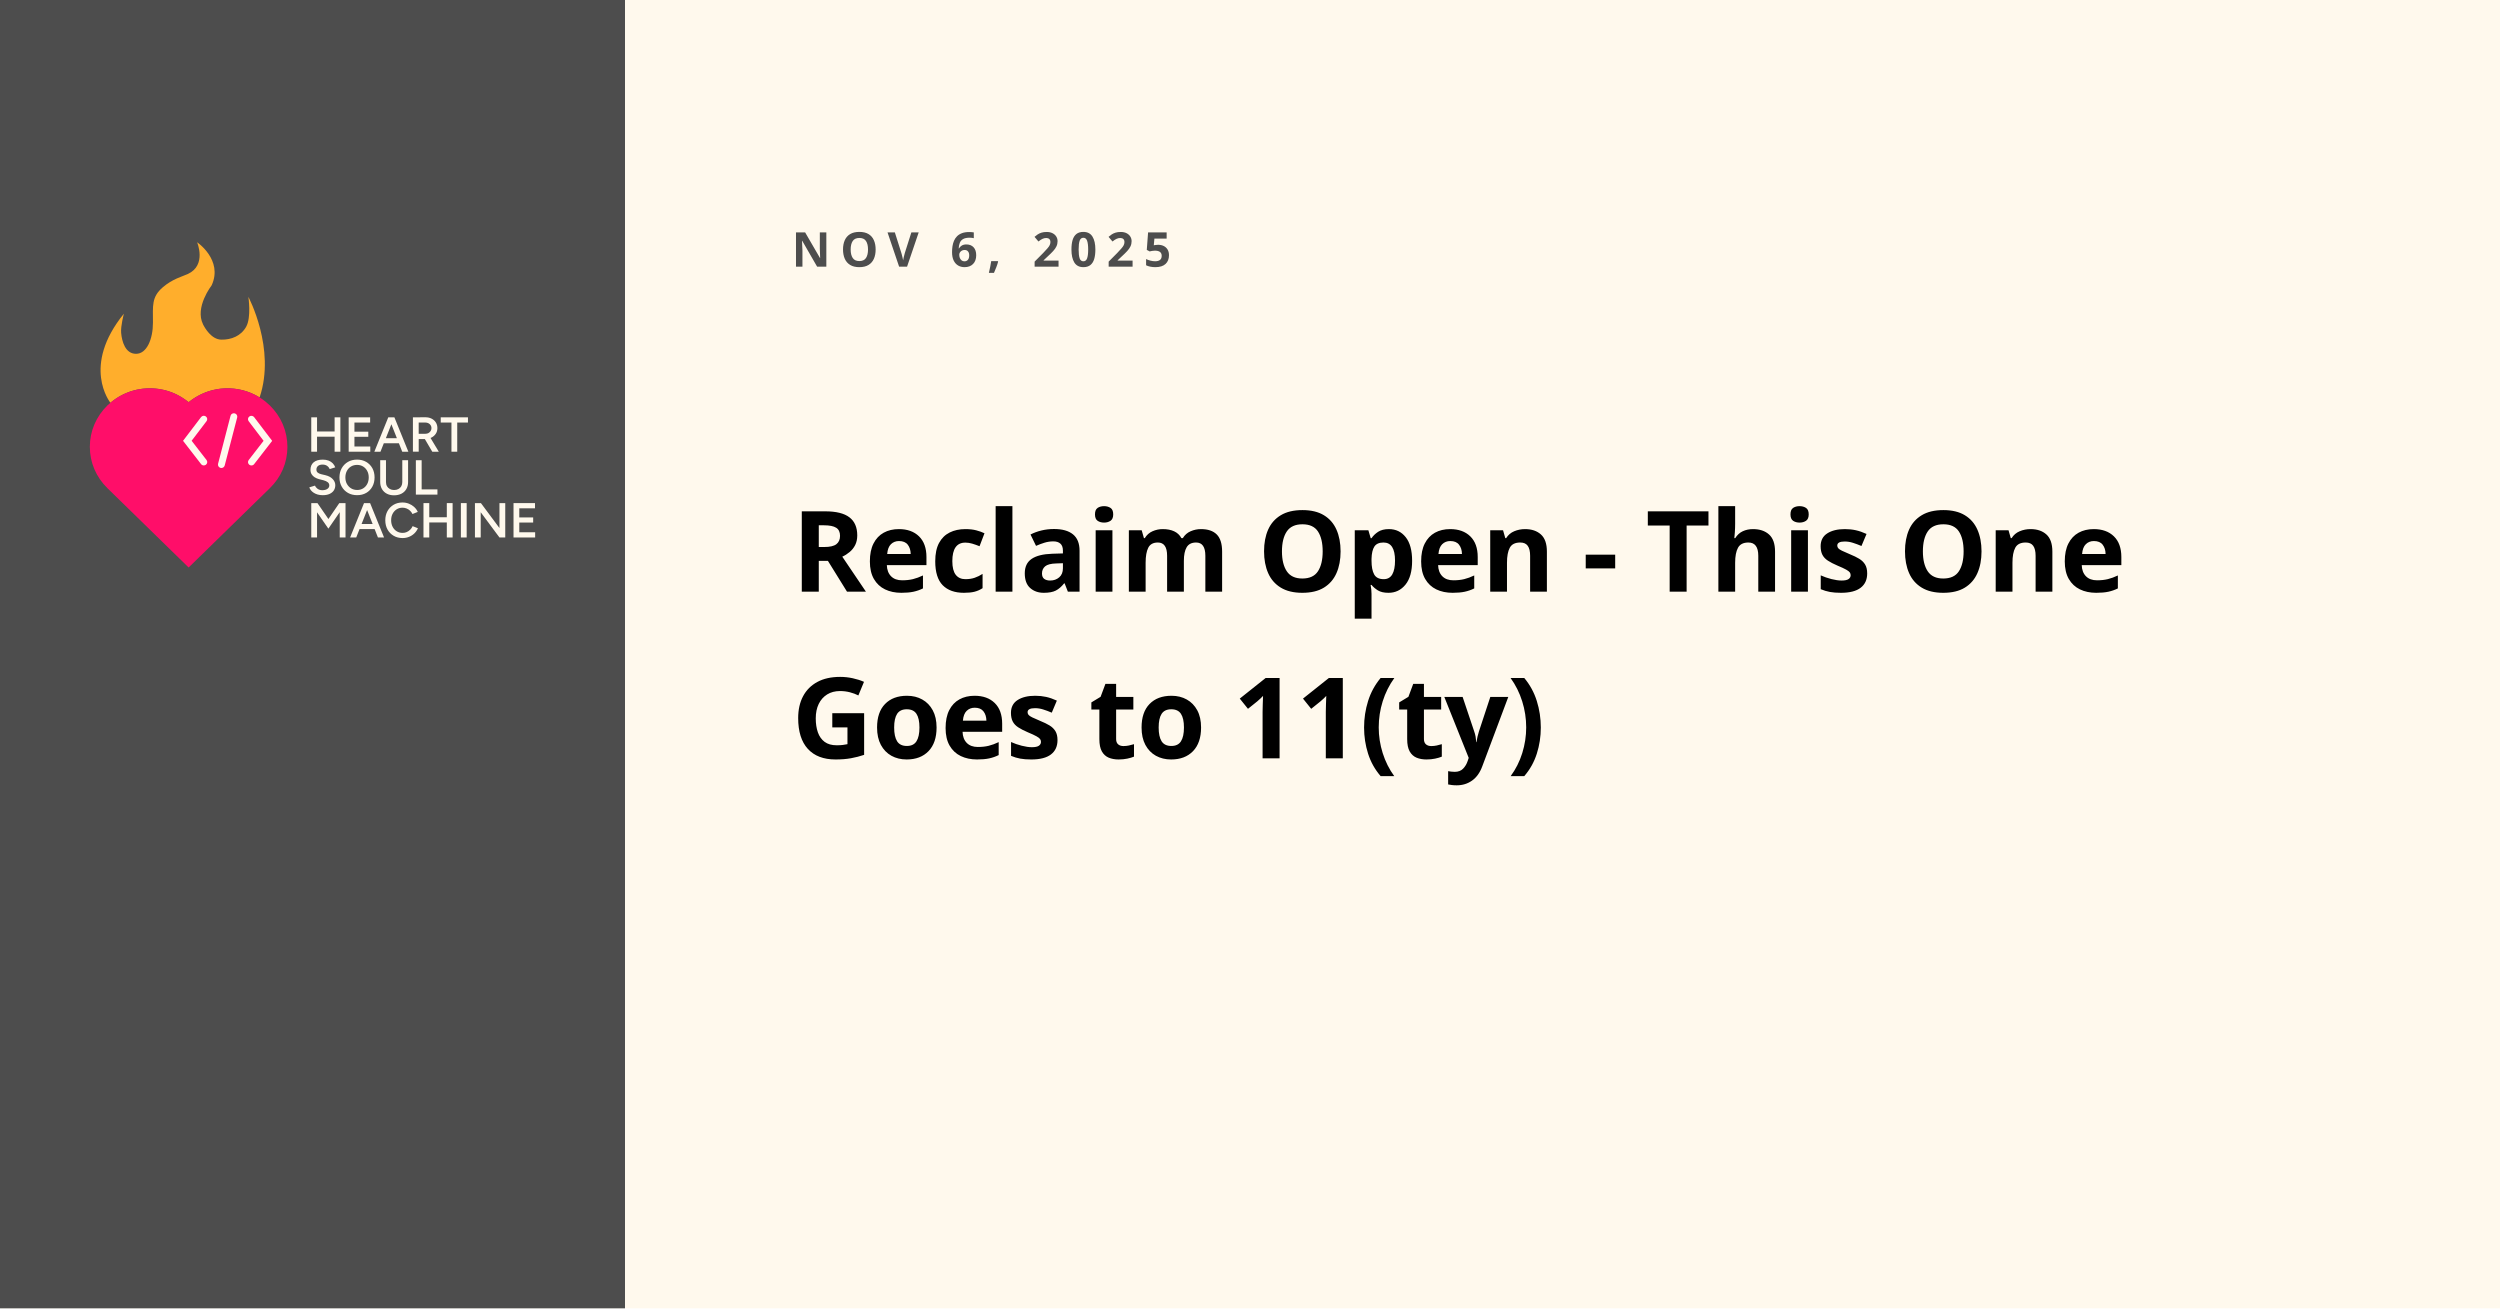
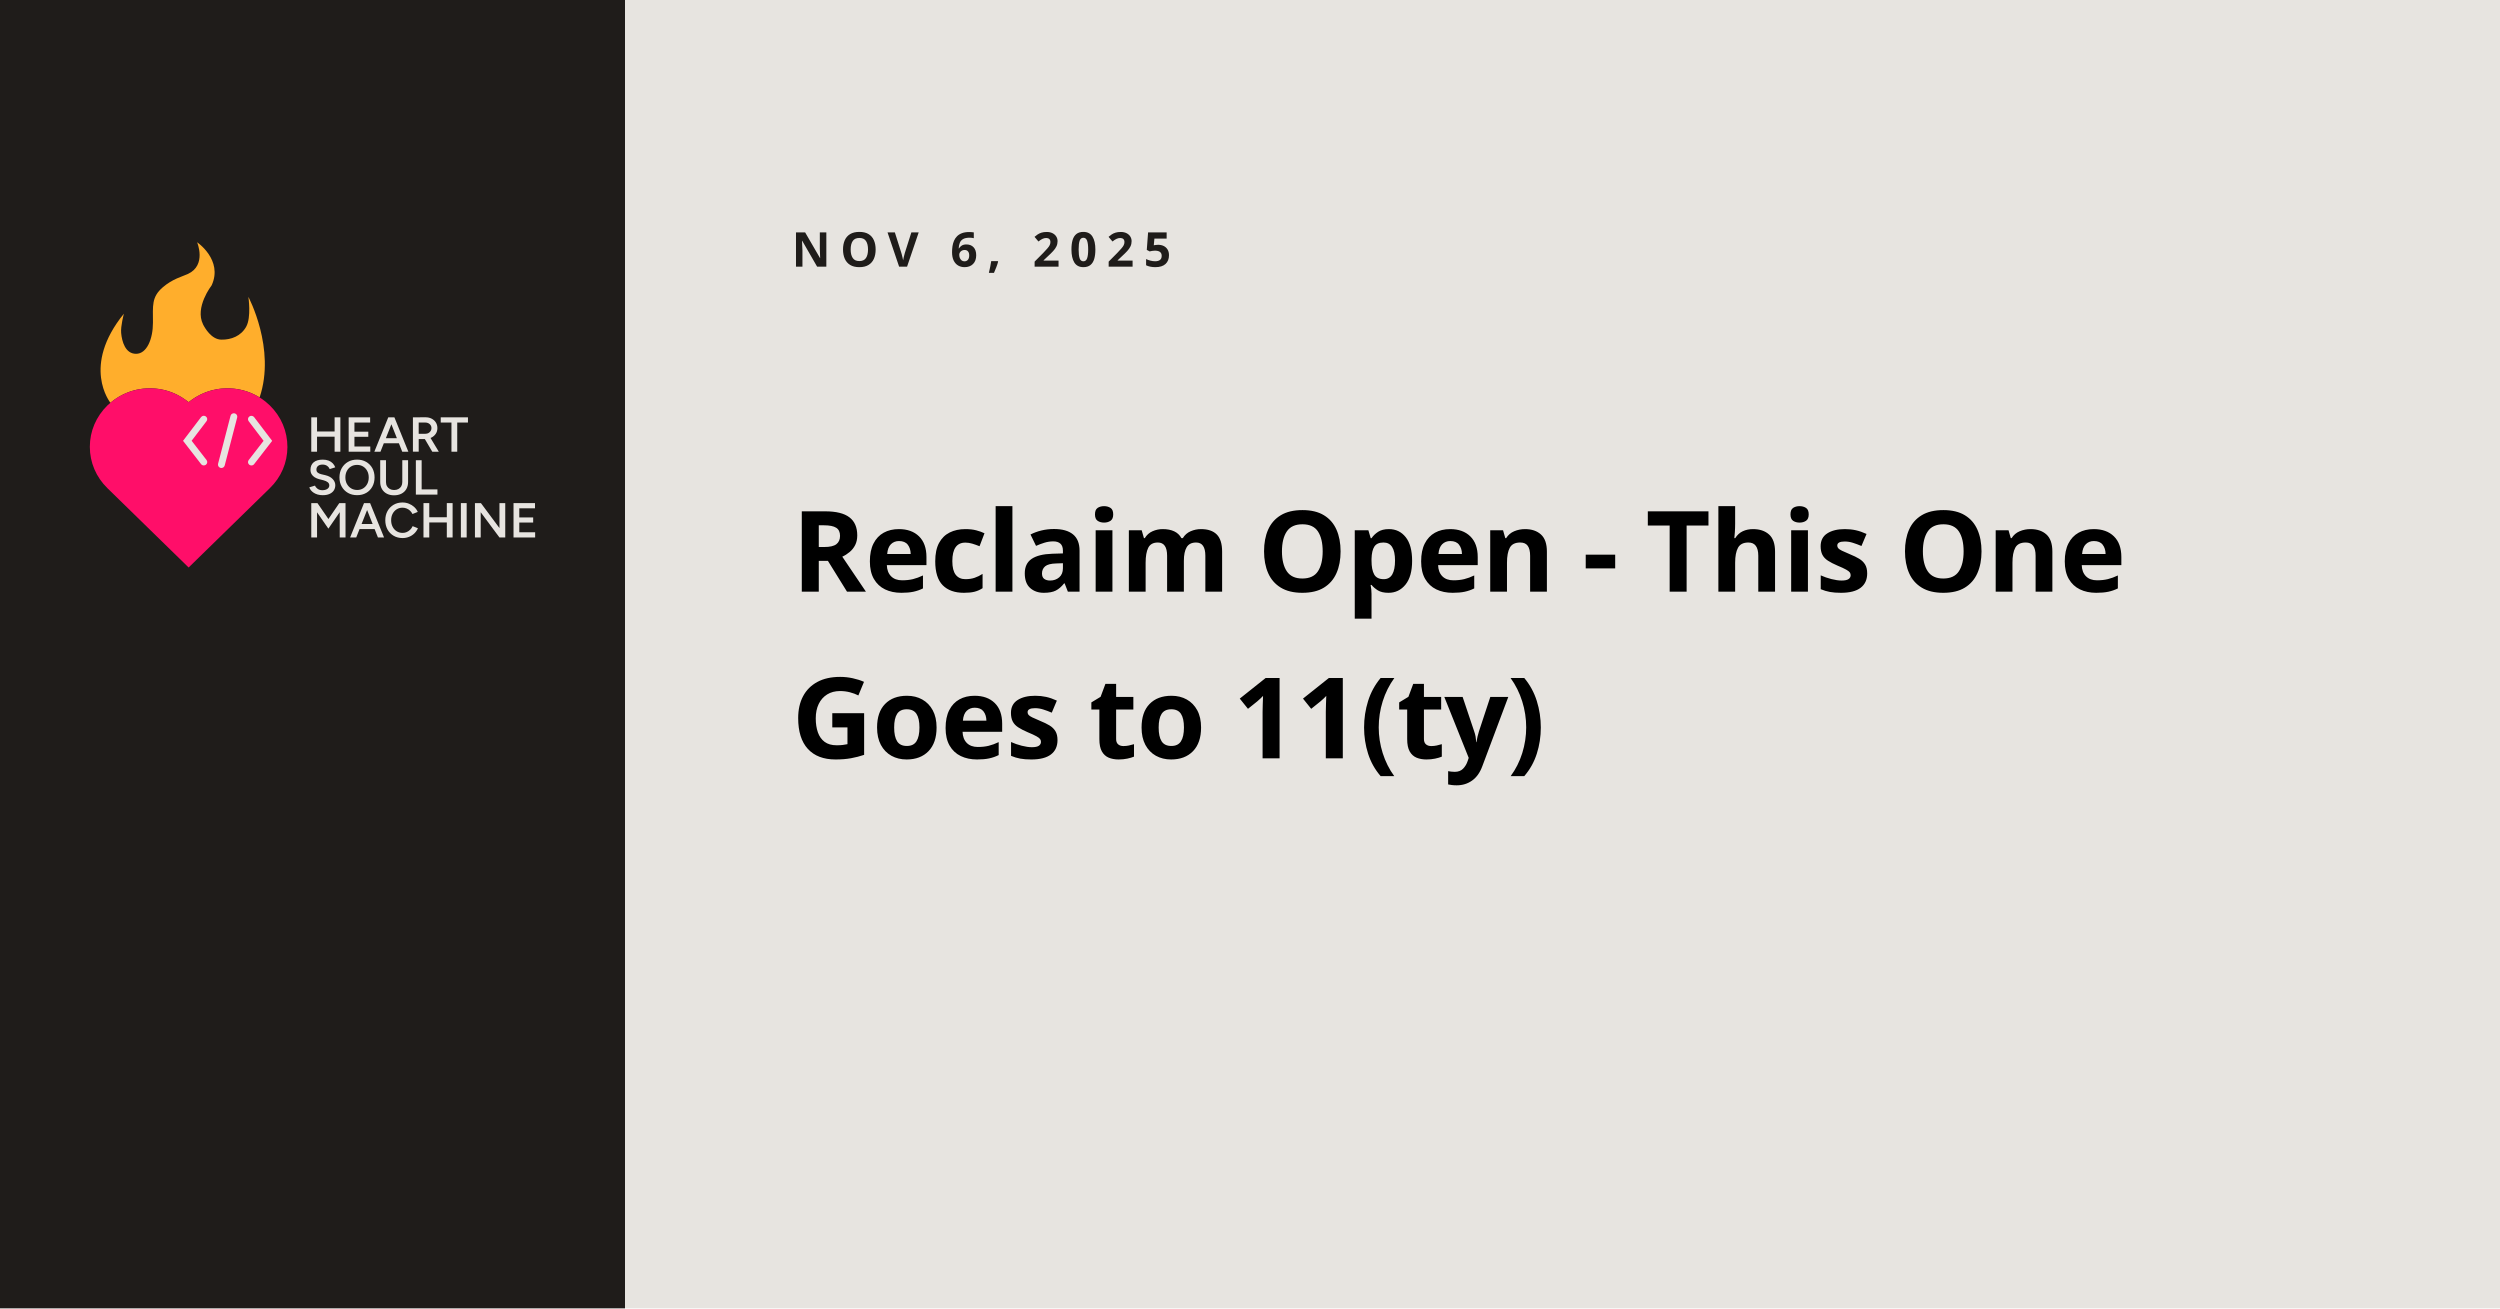
<svg xmlns="http://www.w3.org/2000/svg" id="Preview" data-name="Layer 1" viewBox="0 0 1200 628">
  <defs>
    <style>

      .date {
        font-family: Figtree;
        font-size: 23.02px;
        font-variation-settings: 'wght' 300;
        font-weight: 700;
        letter-spacing: .2em;
        text-transform: uppercase;
      }

      .date, .grey {
-         fill: #4d4d4d;
+         fill: #1f1c1a;
      }

      .description {
        font-family: Figtree-Bold, Figtree;
        font-variation-settings: 'wght' 700;
        font-weight: 700;
        letter-spacing: -.01em;
        font-size: 54px;
      }

      .grey, .cls-7, .paper, .cls-9 {
        stroke-width: 0px;
      }

      .cls-7 {
        fill: #ffae2c;
      }

      .paper {
-         fill: #fff9ed;
+         fill: #e7e4e0;
      }

      .cls-9 {
        fill: #ff0e69;
      }
    </style>
  </defs>
  <rect class="paper" width="1200" height="628" />
  <rect class="grey" width="300" height="628" />
  <text class="date" transform="translate(380 128)">
    <tspan x="0" y="0">NOV 6, 2025</tspan>
  </text>
  <text class="description" transform="translate(380 220)">
    <tspan x="0" y="64">Reclaim Open - This One</tspan>
    <tspan x="0" y="144">Goes to 11(ty)</tspan>
  </text>
  <g>
    <g>
      <path class="cls-7" d="M53,193.33h0c.62-.54,1.27-1.04,1.93-1.51.03-.02.05-.04.08-.06.65-.46,1.31-.89,1.99-1.29.04-.02.07-.04.11-.07.68-.4,1.37-.77,2.07-1.11.03-.01.06-.03.09-.04.72-.34,1.44-.66,2.18-.94,0,0,0,0,0,0,7.56-2.88,16.12-2.53,23.47,1.11,0,0,.01,0,.02.01.73.36,1.44.75,2.14,1.18.01,0,.02.01.03.02.7.43,1.39.89,2.06,1.38h0s1.38,1.02,1.38,1.02c1.04-.86,2.14-1.61,3.26-2.3.05-.03.11-.07.16-.1,3.08-1.87,6.42-3.13,9.86-3.76.06-.01.13-.02.19-.04.66-.12,1.32-.21,1.98-.28.05,0,.1,0,.15-.01,2.77-.28,5.56-.18,8.3.32.04,0,.09.01.13.02.65.12,1.3.27,1.95.43.07.02.14.04.21.06,2.72.72,5.35,1.84,7.79,3.35h.1c7.88-23.41-5.41-48.23-5.41-48.23,0,0,1.47,9.77-1.03,14.29-2.49,4.52-7.2,6.34-11.98,6.25-4.78-.09-7.94-5.7-8.74-7.32-4.09-8.22,4.07-18.65,4.13-18.77,5.56-12.17-6.99-20.66-6.99-20.66,0,0,4.68,10.97-4.39,15.21-2.72,1.27-7.33,2.32-12.07,6.4-5.51,4.74-4.73,8.88-4.73,16.9,0,8.02-2.97,15.04-8.12,15.04-5.16,0-6.78-5.9-7.15-10.04-.29-3.26,1.31-9.21,1.31-9.21-20.49,25.26-6.58,42.51-6.48,42.75h.01Z" />
      <path class="cls-9" d="M129.49,194.58c-10.63-10.36-27.56-10.96-38.95-1.53-11.39-9.43-28.31-8.83-38.95,1.53-5.46,5.33-8.47,12.39-8.47,19.89s3.01,14.57,8.47,19.89c3.04,2.99,37.83,36.94,38.18,37.28l.78.76.77-.76c2.41-2.38,22.96-22.44,32.84-32.08,3.16-3.09,5.25-5.12,5.32-5.19,5.45-5.26,8.46-12.28,8.48-19.78.02-7.56-2.99-14.66-8.47-20.01Z" />
      <path class="paper" d="M99.14,220.81c.55.71.41,1.73-.31,2.27-.3.22-.65.33-1,.33-.5,0-.99-.22-1.31-.64l-8.66-11.18,8.65-11.37c.55-.72,1.58-.86,2.3-.33.73.54.88,1.55.33,2.27l-7.16,9.41,7.15,9.23Z" />
      <path class="paper" d="M113.85,200.38l-5.99,23.04c-.19.73-.86,1.22-1.59,1.22-.13,0-.27-.02-.41-.05-.88-.22-1.41-1.11-1.19-1.97l5.99-23.04c.22-.87,1.12-1.39,2-1.17.88.22,1.41,1.11,1.19,1.97Z" />
      <path class="paper" d="M121.99,222.78c-.32.42-.81.64-1.31.64-.35,0-.7-.11-1-.33-.72-.54-.86-1.56-.31-2.27l7.15-9.23-7.16-9.41c-.55-.72-.4-1.73.33-2.27.73-.54,1.76-.39,2.3.33l8.65,11.37-8.66,11.18Z" />
    </g>
    <g>
      <polygon class="paper" points="152.18 209.61 160.61 209.61 160.61 216.82 163.38 216.82 163.38 200.32 160.61 200.32 160.61 207.11 152.18 207.11 152.18 200.32 149.41 200.32 149.41 216.82 152.18 216.82 152.18 209.61" />
      <polygon class="paper" points="170.13 216.82 177.74 216.82 177.74 214.32 170.13 214.32 170.13 209.66 176.78 209.66 176.78 207.21 170.13 207.21 170.13 202.82 177.67 202.82 177.67 200.32 170.13 200.32 169.56 200.32 167.36 200.32 167.36 216.82 169.56 216.82 170.13 216.82" />
      <path class="paper" d="M184.25,212.77h7.22l1.6,4.05h2.94l-6.7-16.5h-2.94l-6.68,16.5h2.94l1.6-4.05ZM187.86,203.65l2.65,6.69h-5.3l2.65-6.69Z" />
      <path class="paper" d="M200.98,210.74h2.94l3.57,6.08h3.13l-3.97-6.6c.13-.05.26-.1.38-.16.91-.45,1.62-1.06,2.14-1.85.52-.78.78-1.69.78-2.71s-.25-1.93-.74-2.71c-.49-.79-1.18-1.4-2.06-1.85-.88-.45-1.89-.66-3.04-.65l-3.4.02h-2.51v16.5h2.78v-6.08ZM206.24,203.57c.57.5.86,1.15.86,1.93,0,.52-.13.98-.4,1.39-.26.41-.61.73-1.03.97-.42.24-.91.35-1.45.35h-3.25v-5.4h3.04c.91,0,1.65.25,2.23.75Z" />
      <polygon class="paper" points="211.55 202.82 216.7 202.82 216.7 216.82 219.47 216.82 219.47 202.82 224.62 202.82 224.62 200.32 211.55 200.32 211.55 202.82" />
      <path class="paper" d="M150.59,236.53c.55.36,1.19.64,1.91.85.73.2,1.53.31,2.41.31,1.29,0,2.39-.2,3.29-.61.9-.41,1.58-.97,2.05-1.7s.69-1.56.69-2.5c0-1.07-.42-2.04-1.24-2.92-.83-.88-1.99-1.5-3.49-1.86l-2.06-.49c-.7-.17-1.26-.43-1.66-.77-.41-.34-.61-.81-.61-1.43,0-.75.26-1.34.78-1.77.52-.42,1.23-.64,2.14-.64s1.61.2,2.2.61c.59.41,1,.93,1.24,1.56l2.68-.85c-.26-.71-.65-1.34-1.17-1.9-.53-.56-1.19-1-2-1.32-.81-.32-1.74-.48-2.81-.48-1.9,0-3.36.43-4.38,1.28-1.02.86-1.53,2.05-1.53,3.6,0,.82.18,1.52.54,2.12.36.6.85,1.09,1.48,1.48.63.39,1.34.69,2.12.9l2.06.52c.86.22,1.55.53,2.06.93.51.4.77.92.77,1.54,0,.69-.3,1.25-.91,1.67-.61.42-1.43.64-2.47.64-.89-.02-1.64-.24-2.25-.68-.61-.44-1.01-.95-1.22-1.53l-2.73.83c.14.49.4.95.75,1.4s.81.85,1.36,1.21Z" />
      <path class="paper" d="M175.79,236.6c1.25-.72,2.23-1.73,2.94-3.02.71-1.29,1.06-2.77,1.06-4.43s-.36-3.14-1.06-4.42c-.71-1.28-1.7-2.29-2.97-3.02-1.27-.73-2.72-1.1-4.37-1.1s-3.12.37-4.38,1.1c-1.26.73-2.25,1.74-2.98,3.02-.73,1.28-1.09,2.76-1.09,4.44s.36,3.12,1.09,4.41c.73,1.29,1.73,2.29,3,3.02s2.74,1.08,4.4,1.08,3.09-.36,4.34-1.08ZM166.51,232.28c-.49-.9-.73-1.95-.73-3.12s.24-2.2.72-3.11c.48-.91,1.14-1.62,1.99-2.13.84-.51,1.81-.77,2.9-.77s2.07.26,2.91.78c.84.52,1.5,1.23,1.97,2.13.48.9.72,1.94.72,3.12s-.24,2.2-.71,3.1c-.47.9-1.12,1.61-1.95,2.13-.83.52-1.79.78-2.87.78s-2.08-.26-2.93-.78c-.85-.52-1.52-1.23-2.01-2.13Z" />
      <path class="paper" d="M182.5,220.91v10.47c0,1.27.28,2.39.83,3.35.55.96,1.32,1.7,2.32,2.23s2.16.79,3.48.79,2.56-.26,3.58-.79c1.01-.53,1.79-1.27,2.34-2.23.55-.96.83-2.07.83-3.35v-10.47h-2.78v10.47c0,.77-.16,1.44-.48,2.01-.32.57-.78,1.02-1.38,1.34-.6.32-1.29.48-2.07.48s-1.44-.16-2.03-.48c-.59-.32-1.05-.77-1.38-1.34-.33-.57-.49-1.24-.49-2.01v-10.47h-2.78Z" />
      <polygon class="paper" points="209.97 234.91 202.39 234.91 202.39 220.91 199.61 220.91 199.61 237.41 201.55 237.41 202.39 237.41 209.97 237.41 209.97 234.91" />
      <polygon class="paper" points="163.07 241.53 162.86 241.49 157.64 249.13 152.38 241.49 152.18 241.52 152.18 241.49 149.41 241.49 149.41 257.99 152.18 257.99 152.18 245.9 157.62 253.75 163.07 245.83 163.07 257.99 165.85 257.99 165.85 241.49 163.07 241.49 163.07 241.53" />
      <path class="paper" d="M177.53,241.49h-2.8l-6.68,16.5h2.94l1.6-4.05h7.22l1.6,4.05h2.94l-6.7-16.5h-.14ZM173.56,251.51l2.65-6.69,2.65,6.69h-5.3Z" />
      <path class="paper" d="M196.9,254.24c-.49.49-1.04.87-1.65,1.14-.61.28-1.27.41-1.97.41-1.07,0-2.02-.26-2.86-.78-.84-.52-1.49-1.23-1.96-2.15-.47-.91-.71-1.96-.71-3.14s.23-2.22.71-3.12c.47-.9,1.12-1.61,1.94-2.13.82-.52,1.76-.78,2.81-.78.69,0,1.34.13,1.96.38.62.25,1.18.61,1.66,1.07.49.46.87.99,1.16,1.59l2.54-1.01c-.4-.9-.97-1.68-1.71-2.36-.74-.68-1.59-1.21-2.55-1.59-.96-.38-1.98-.58-3.06-.58-1.61,0-3.04.37-4.28,1.1-1.24.73-2.22,1.74-2.93,3.02-.71,1.28-1.06,2.75-1.06,4.42s.36,3.14,1.06,4.42c.71,1.28,1.69,2.29,2.94,3.02,1.25.73,2.68,1.1,4.3,1.1,1.1,0,2.14-.2,3.11-.59s1.83-.95,2.56-1.66c.73-.71,1.3-1.54,1.7-2.46l-2.54-1.01c-.29.64-.67,1.21-1.16,1.7Z" />
      <polygon class="paper" points="214.47 248.28 206.05 248.28 206.05 241.49 203.27 241.49 203.27 257.99 206.05 257.99 206.05 250.78 214.47 250.78 214.47 257.99 217.25 257.99 217.25 241.49 214.47 241.49 214.47 248.28" />
      <rect class="paper" x="221.22" y="241.49" width="2.78" height="16.5" />
      <polygon class="paper" points="239.74 253.47 230.84 241.49 227.97 241.49 227.97 257.99 230.74 257.99 230.74 245.87 239.74 257.99 242.52 257.99 242.52 241.49 239.74 241.49 239.74 253.47" />
      <polygon class="paper" points="249.26 255.49 249.26 250.82 255.92 250.82 255.92 248.37 249.26 248.37 249.26 243.99 256.8 243.99 256.8 241.49 249.26 241.49 248.69 241.49 246.49 241.49 246.49 257.99 248.69 257.99 249.26 257.99 256.87 257.99 256.87 255.49 249.26 255.49" />
    </g>
  </g>
</svg>
